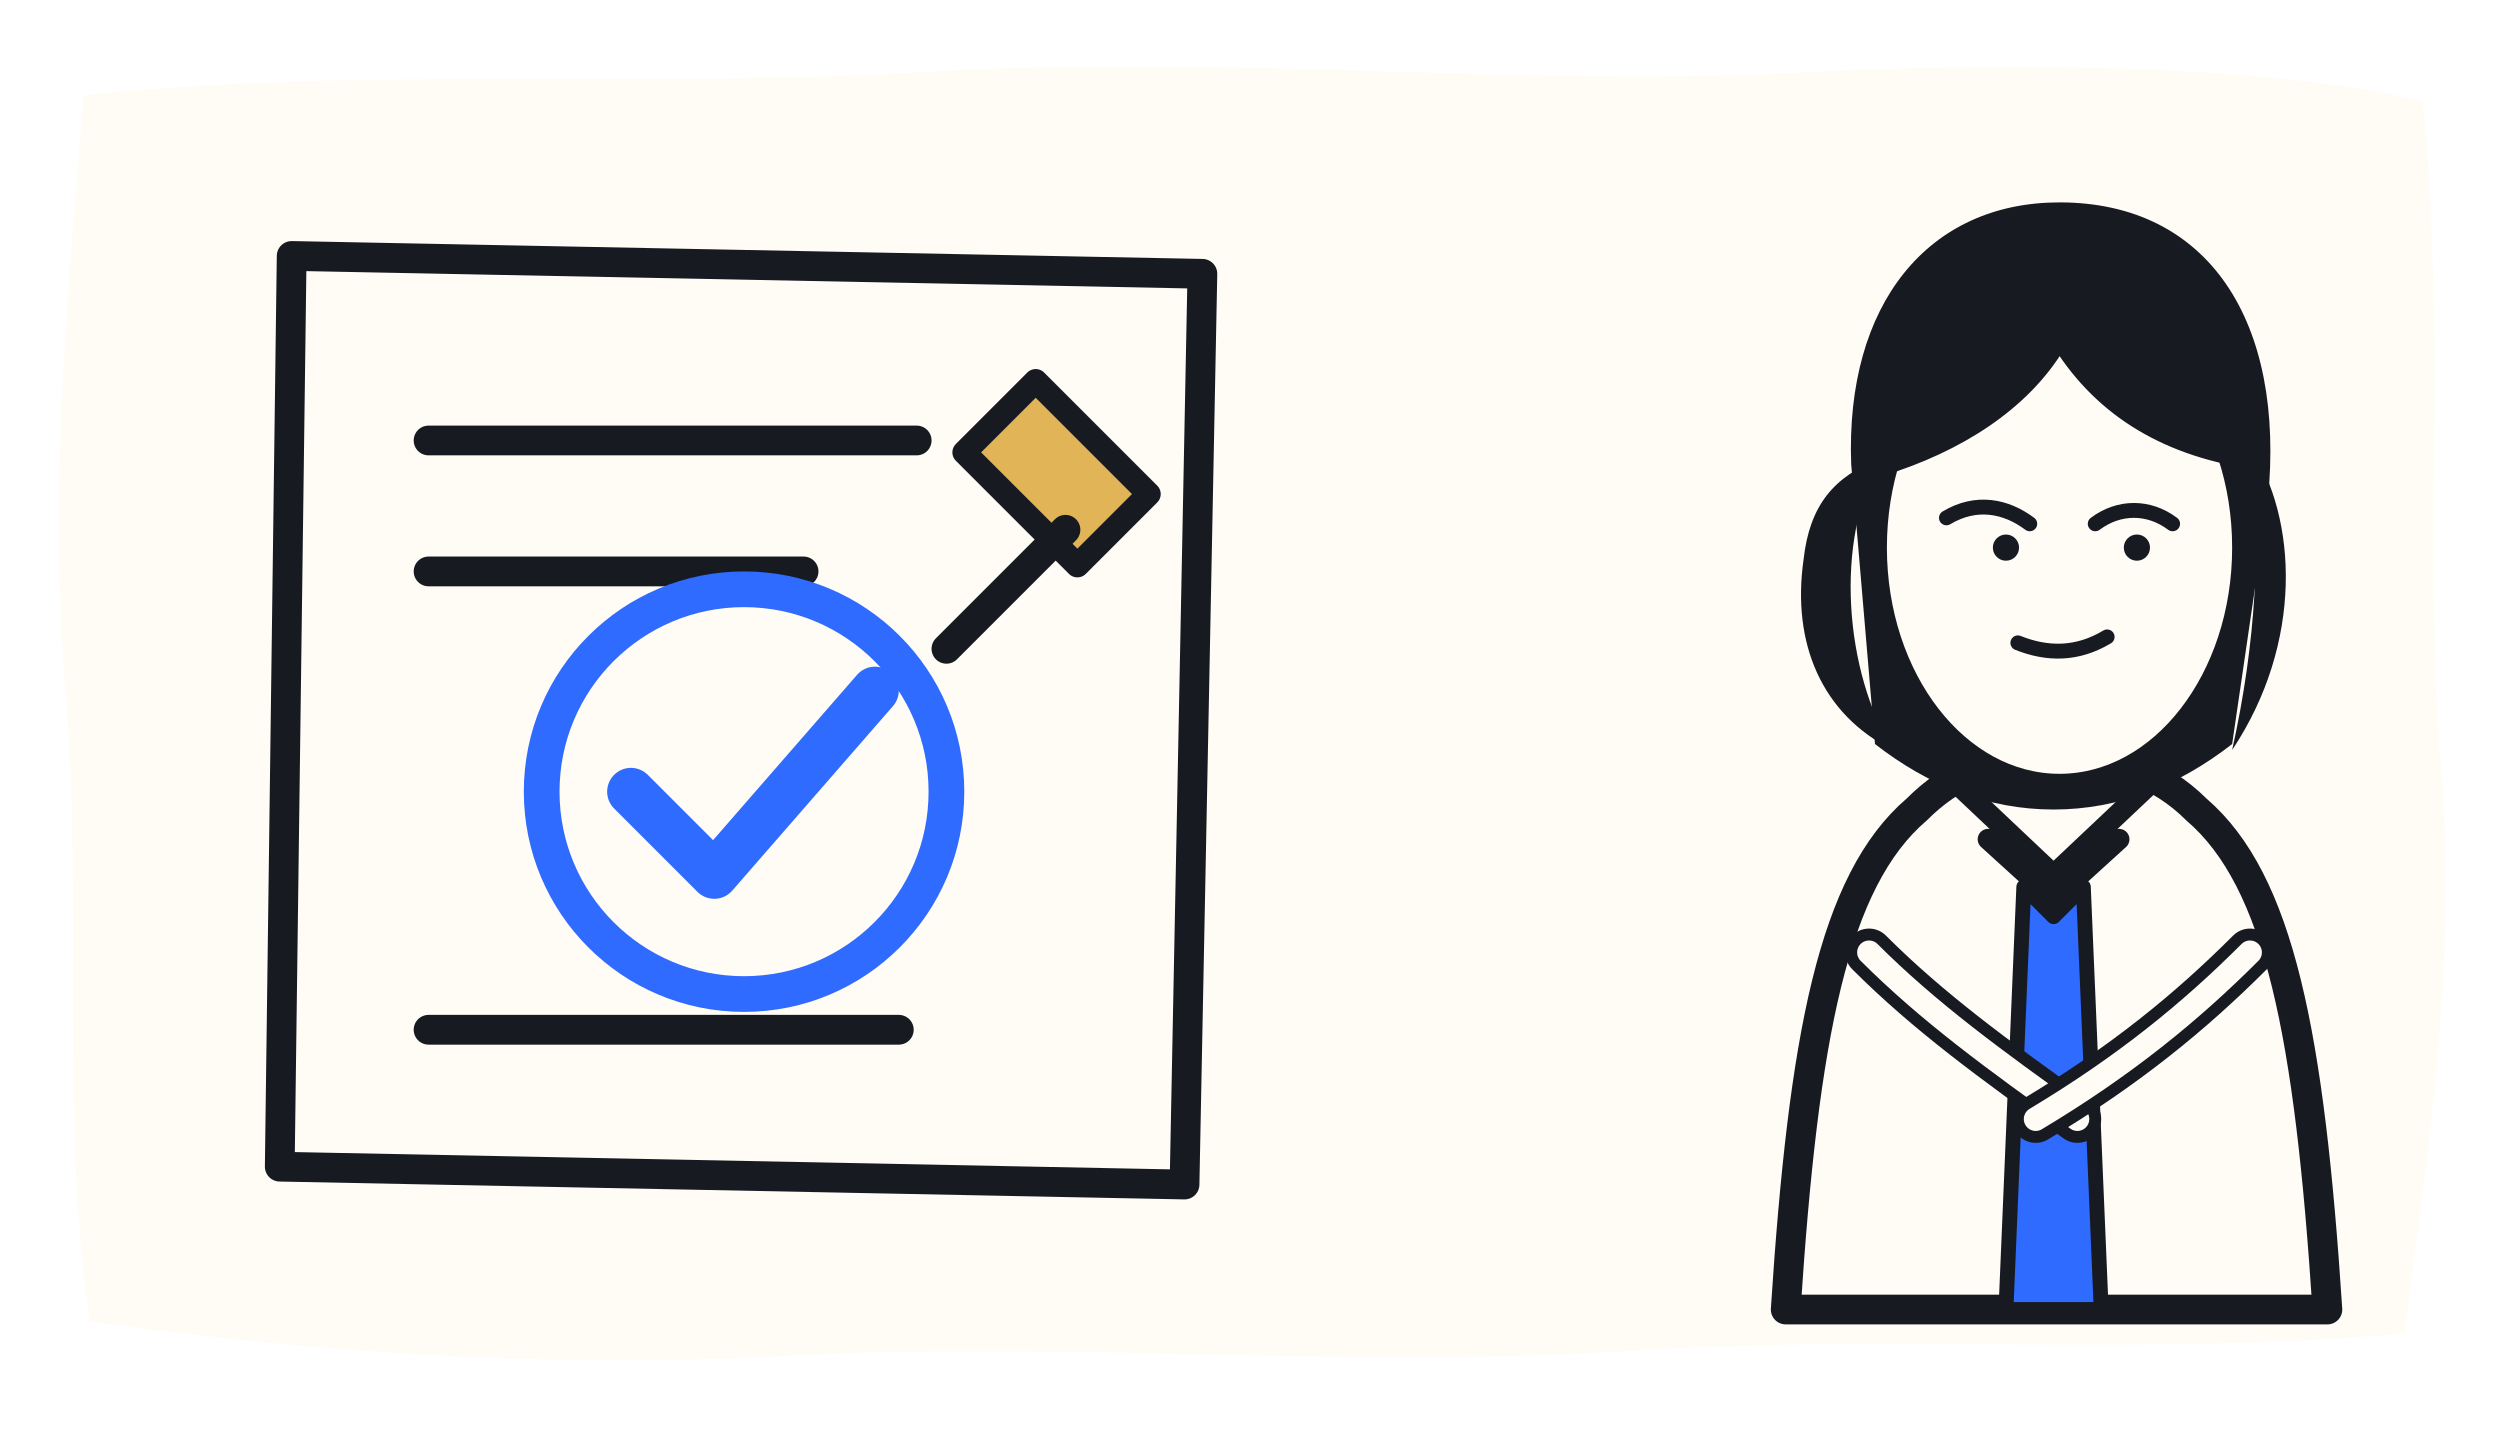
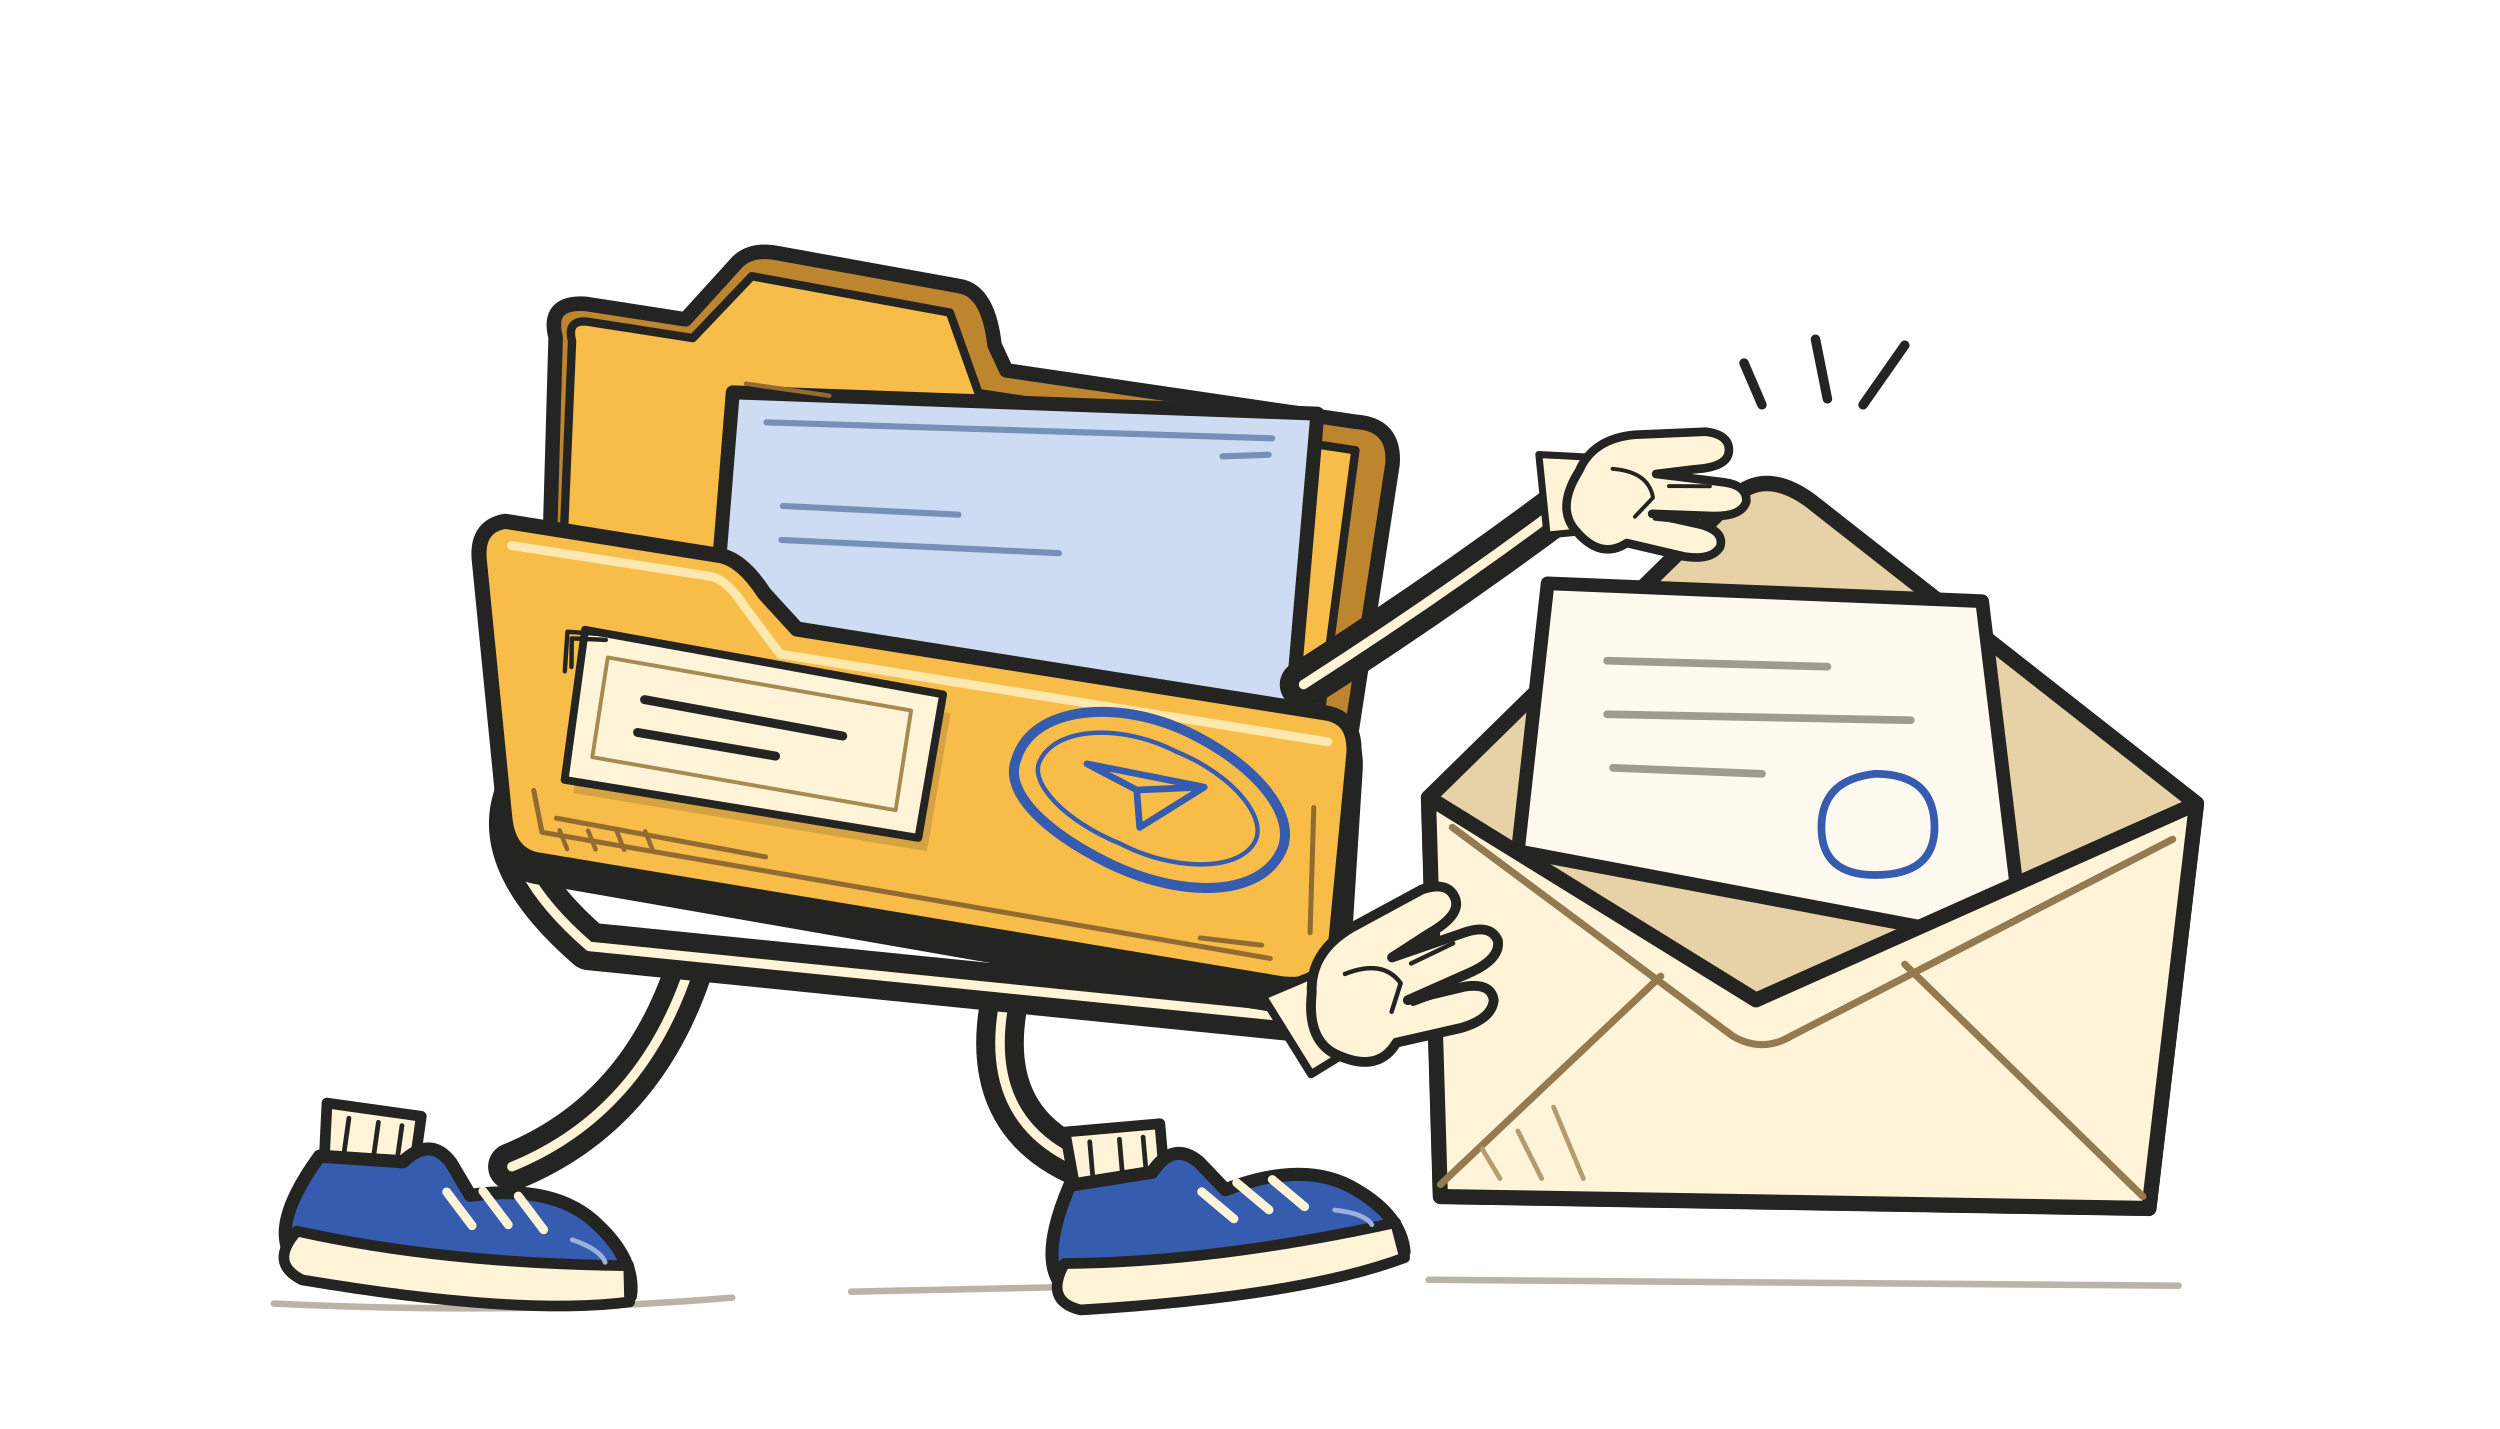
- <svg xmlns="http://www.w3.org/2000/svg" width="420" height="240" viewBox="0 0 420 240" fill="none" shape-rendering="geometricPrecision">
-   <path d="M14 16C62 11 111 15 157 12C210 9 257 15 306 12C350 10 386 12 407 17C411 57 407 91 410 128C413 165 407 198 404 224C359 228 317 224 273 227C224 230 177 225 128 228C84 230 44 226 15 222C10 185 14 151 11 116C8 78 12 45 14 16Z" fill="#FFFCF5" />
+ <svg xmlns="http://www.w3.org/2000/svg" width="420" height="240" viewBox="0 0 420 240" role="img" aria-labelledby="title desc">
  <g stroke-linecap="round" stroke-linejoin="round">
-     <path d="M49 43L202 46L199 199L47 196Z" fill="#FFFCF5" stroke="#171A21" stroke-width="5" />
-     <path d="M72 74H154M72 96H135M72 173H151" stroke="#171A21" stroke-width="5" />
-     <circle cx="125" cy="133" r="34" fill="#FFFCF5" stroke="#2F6BFF" stroke-width="6" />
-     <path d="M106 133L120 147L147 116" fill="none" stroke="#2F6BFF" stroke-width="8" />
-     <path d="M174 64L193 83L181 95L162 76Z" fill="#E2B458" stroke="#171A21" stroke-width="4" />
-     <path d="M179 89L159 109" stroke="#171A21" stroke-width="5" />
-   </g>
-   <g aria-hidden="true" stroke-linecap="round" stroke-linejoin="round">
-     <path d="M300 220C303 174 308 148 322 136C328 130 335 127 345 127C355 127 363 130 369 136C383 148 388 174 391 220Z" fill="#FFFCF5" stroke="#171A21" stroke-width="5" />
-     <path d="M327 130L345 147L363 130M334 141L345 151L356 141" fill="none" stroke="#171A21" stroke-width="3.5" />
-     <path d="M340 149L345 154L350 149L353 220H337Z" fill="#2F6BFF" stroke="#171A21" stroke-width="2.5" />
-     <path d="M314 160C324 170 335 178 349 188" fill="none" stroke="#171A21" stroke-width="8" />
-     <path d="M314 160C324 170 335 178 349 188" fill="none" stroke="#FFFCF5" stroke-width="4" />
-     <path d="M378 160C368 170 357 179 342 188" fill="none" stroke="#171A21" stroke-width="8" />
-     <path d="M378 160C368 170 357 179 342 188" fill="none" stroke="#FFFCF5" stroke-width="4" />
-     <path d="M311 78C310 51 324 34 346 34C371 34 384 54 381 84L375 125C366 132 356 136 345 136C334 136 324 132 315 125Z" fill="#171A21" />
-     <ellipse cx="346" cy="92" rx="31" ry="40" fill="#FFFCF5" stroke="#171A21" stroke-width="4" />
-     <path d="M316 79C322 57 334 47 350 49C365 51 375 61 380 78C364 76 353 69 346 58C340 68 329 75 316 79Z" fill="#171A21" stroke="#171A21" stroke-width="2" />
-     <path d="M316 77C308 91 310 113 318 126C306 120 301 108 303 94C304 85 308 80 316 77ZM378 75C386 87 387 108 375 126C379 108 380 91 378 75Z" fill="#171A21" stroke="none" />
-     <g fill="none" stroke="#171A21" stroke-width="2.5">
-       <path d="M327 87c5-3 10-2 14 1M352 88c4-3 9-3 13 0" />
-       <circle cx="337" cy="92" r="2.2" fill="#171A21" stroke="none" />
-       <circle cx="359" cy="92" r="2.2" fill="#171A21" stroke="none" />
-       <path d="M339 108c5 2 10 2 15-1" />
+     <path d="M46 219q42 2 77-1m20-1 47-1m50-1 126 1" fill="none" stroke="#bab4a7" stroke-width="1.1" />
+     <path d="M116 162q-8 25-30 34M170 163q-8 27 16 34" fill="none" stroke="#242522" stroke-width="8" />
+     <path d="M116 162q-8 25-30 34M170 163q-8 27 16 34" fill="none" stroke="#fff4d7" stroke-width="1.6" />
+     <g transform="translate(36 186) rotate(8 30 14)">
+       <path d="M17 1 33 1 33 12 18 12Z" fill="#fff4d7" stroke="#242522" stroke-width="1.8" />
+       <path d="M21 3v6m5-6v6m4-6v6" fill="none" stroke="#242522" stroke-width="0.8" />
+       <path d="M17 10l14-1q4-5 8-1l4 5q14-4 22 2 7 5 7 11L17 29Q9 25 17 10Z" fill="#365caf" stroke="#242522" stroke-width="2.2" />
+       <path d="M15 23q25 2 56-2l1 6q-18 5-55 4-6-2-2-8Z" fill="#fff4d7" stroke="#242522" stroke-width="1.8" />
+       <path d="m39 13 5 5m1-6 5 5m1-5 5 5" fill="none" stroke="#fff4d7" stroke-width="1.5" />
+       <path d="M61 18q5 1 6 3" fill="none" stroke="#9cb1db" stroke-width="0.8" />
    </g>
+     <g transform="translate(163 188) rotate(-5 30 14)">
+       <path d="M17 1 33 1 33 12 18 12Z" fill="#fff4d7" stroke="#242522" stroke-width="1.8" />
+       <path d="M21 3v6m5-6v6m4-6v6" fill="none" stroke="#242522" stroke-width="0.8" />
+       <path d="M17 10l14-1q4-5 8-1l4 5q14-4 22 2 7 5 7 11L17 29Q9 25 17 10Z" fill="#365caf" stroke="#242522" stroke-width="2.2" />
+       <path d="M15 23q25 2 56-2l1 6q-18 5-55 4-6-2-2-8Z" fill="#fff4d7" stroke="#242522" stroke-width="1.8" />
+       <path d="m39 13 5 5m1-6 5 5m1-5 5 5" fill="none" stroke="#fff4d7" stroke-width="1.5" />
+       <path d="M61 18q5 1 6 3" fill="none" stroke="#9cb1db" stroke-width="0.8" />
+     </g>
+     <path d="M109 116q-40 17-10 43l119 12" fill="none" stroke="#242522" stroke-width="8" />
+     <path d="M109 116q-40 17-10 43l119 12" fill="none" stroke="#fff4d7" stroke-width="1.6" />
+     <g transform="translate(75 45) rotate(12 82 75) scale(.94)">
+       <path d="M7 28Q4 22 11 21L29 20 36 8Q38 5 43 5L76 4Q81 4 84 13L87 17 150 13Q157 12 158 19L163 106Q163 113 155 115L24 121Z" fill="#bd852e" stroke="#242522" stroke-width="2.6" />
+       <path d="M10 28Q8 24 13 24L31 23 39 10 75 9 83 22 151 18 158 107 25 117Z" fill="#f8bd48" stroke="#242522" stroke-width="1.5" />
+       <path d="M40 31 143 13 153 94 50 108Z" fill="#cddcf2" stroke="#242522" stroke-width="2.5" />
+       <path d="M47 35 136 19M128 24l8-2M53 49 84 44M54 55l49-8" fill="none" stroke="#7890b7" stroke-width="1.1" />
+       <path d="M10 68 15 84 13 93 23 114M155 66l-5 22 9 18" fill="#c58c31" stroke="#242522" stroke-width="1.5" />
+       <path d="M6 65 44 63Q48 63 52 67L59 73 157 68Q162 67 163 74L168 108Q169 116 160 118L25 123Q18 124 17 117L3 73Q1 67 6 65Z" fill="#242522" stroke="#242522" stroke-width="2.4" />
+       <path d="M5 62 44 60Q48 60 53 65L60 70 156 65Q161 65 162 71L166 106Q167 113 158 114L23 120Q18 120 16 114L2 70Q0 64 5 62Z" fill="#f8bd48" stroke="#242522" stroke-width="2.7" />
+       <path d="M7 66 43 64Q46 64 50 68L58 75 157 70" fill="none" stroke="#ffe8ad" stroke-width="1.6" />
+       <path d="M20 108l3 7 132-5M25 112l38-1m79-2 11-1M157 82l4 22" fill="none" stroke="#916b31" stroke-width="0.9" />
+       <path d="M25 81 90 79 91 104 27 107Z" fill="#d6a343" stroke="none" stroke-width="0" />
+       <path d="M23 78 88 76 89 102 25 105Z" fill="#fff4d7" stroke="#242522" stroke-width="1.4" />
+       <path d="M28 82l55-2 1 18-55 2Z" fill="none" stroke="#a68a52" stroke-width="0.7" />
+       <path d="M36 88l36-1M36 94l25-1" fill="none" stroke="#242522" stroke-width="1.6" />
+       <path d="M21 86l-1-7 7-1m-5 7-1-5 6-1" fill="none" stroke="#242522" stroke-width="0.8" />
+       <g transform="rotate(10 128 88)">
+         <path d="M103 89c-1-10 13-17 27-16 14 1 24 7 23 14-1 9-14 14-28 13-13-1-22-5-22-11Z" fill="none" stroke="#365caf" stroke-width="1.8" />
+         <path d="M107 88c0-7 11-12 22-11 11 0 20 5 19 10-1 6-12 10-22 9-11 0-19-4-19-8Z" fill="none" stroke="#365caf" stroke-width="0.8" />
+         <path d="m115 85 21-4-8 11-3-6-10-1m10 1 11-5" fill="none" stroke="#365caf" stroke-width="1.2" />
+       </g>
+       <path d="m26 114 2 3m3-4 2 3m3-4 2 3m3-4 2 3m-1-85 15-1" fill="none" stroke="#936a32" stroke-width="0.8" />
+     </g>
+     <path d="M219 115q28-18 50-35" fill="none" stroke="#242522" stroke-width="8" />
+     <path d="M219 115q28-18 50-35" fill="none" stroke="#fff4d7" stroke-width="1.6" />
+     <path d="M240 134 292 83Q297 79 304 84l65 51-8 68-119-2Z" fill="#e7d1a6" stroke="#242522" stroke-width="2.6" />
+     <path d="M255 143 260 98 333 101 340 159Z" fill="#fffaf0" stroke="#242522" stroke-width="2.3" />
+     <path d="M270 111l37 1m-37 8 51 1m-50 8 25 1" fill="none" stroke="#9e9b91" stroke-width="1.3" />
+     <path d="M315 130q10 0 10 9 0 8-10 8-9 0-9-8 0-8 9-9Z" fill="none" stroke="#365caf" stroke-width="1.3" />
+     <path d="M240 134 295 168 369 135 361 203 242 201Z" fill="#fff4d7" stroke="#242522" stroke-width="2.5" />
+     <path d="M242 199 279 164m81 37-40-39M244 139l47 35q5 3 10 0l64-33" fill="none" stroke="#947a50" stroke-width="1.2" />
+     <path d="m249 193 3 5m3-8 4 8m2-12 5 12" fill="none" stroke="#b49b70" stroke-width="0.8" />
+     <g transform="translate(262 65) rotate(17) scale(.66)">
+       <path d="M0 18 12 15 20 32 8 37Z" fill="#fff4d7" stroke="#242522" stroke-width="1.8" />
+       <path d="M11 19Q12 10 22 6L39 0q6-1 7 3 1 4-7 7l-9 4 17-3q6-1 7 3 0 4-7 6l-15 4 13-1q6 0 6 4-1 4-8 5l-15 1q-5 6-13 1-7-4-4-15Z" fill="#fff4d7" stroke="#242522" stroke-width="2.2" />
+       <path d="M19 16q9-2 12 4l-3 6m6-10 10-3M33 25l10-2" fill="none" stroke="#242522" stroke-width="1" />
+     </g>
+     <g transform="translate(210 154) rotate(-9) scale(.75)">
+       <path d="M0 18 12 15 20 32 8 37Z" fill="#fff4d7" stroke="#242522" stroke-width="1.8" />
+       <path d="M11 19Q12 10 22 6L39 0q6-1 7 3 1 4-7 7l-9 4 17-3q6-1 7 3 0 4-7 6l-15 4 13-1q6 0 6 4-1 4-8 5l-15 1q-5 6-13 1-7-4-4-15Z" fill="#fff4d7" stroke="#242522" stroke-width="2.2" />
+       <path d="M19 16q9-2 12 4l-3 6m6-10 10-3M33 25l10-2" fill="none" stroke="#242522" stroke-width="1" />
+     </g>
+     <path d="M305 57l2 10m13-9-7 10m-20-7 3 7" fill="none" stroke="#242522" stroke-width="1.6" />
  </g>
</svg>
